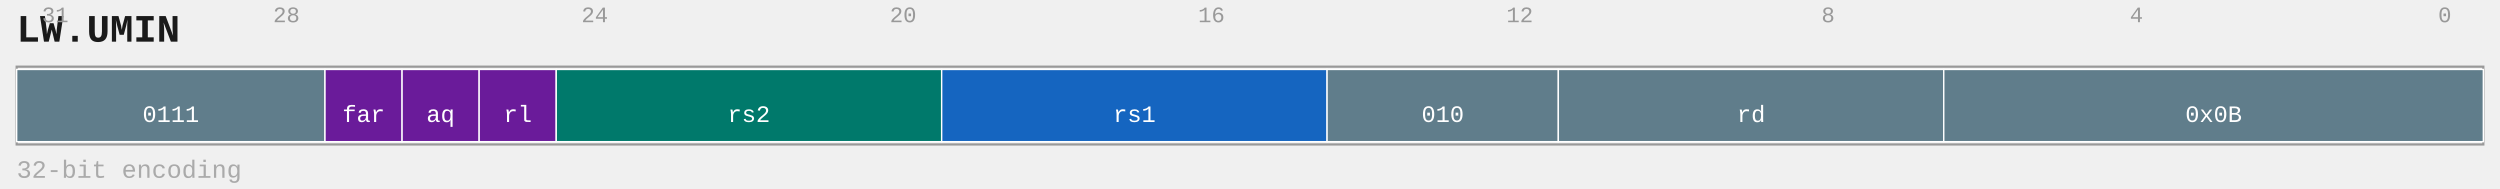
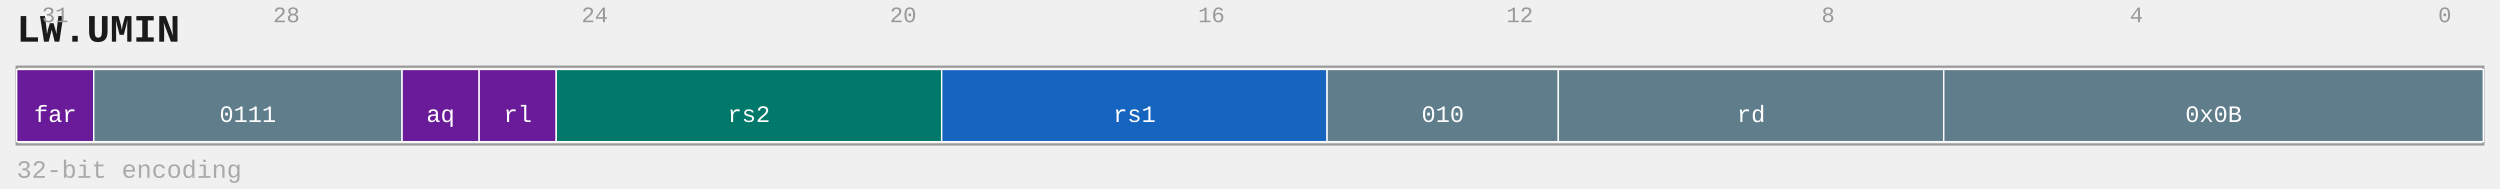
<svg xmlns="http://www.w3.org/2000/svg" viewBox="0 0 900 68" width="900" height="68">
  <defs>
    <style>
      text { font-family: 'Courier New', monospace; }
    </style>
  </defs>
  <text x="6" y="15" font-family="Helvetica Neue,Arial,sans-serif" font-weight="bold" font-size="14" fill="#1a1a1a">LW.UMIN</text>
  <text x="19.88" y="8" text-anchor="middle" font-size="8" fill="#999999">31</text>
  <text x="103.12" y="8" text-anchor="middle" font-size="8" fill="#999999">28</text>
  <text x="214.12" y="8" text-anchor="middle" font-size="8" fill="#999999">24</text>
  <text x="325.12" y="8" text-anchor="middle" font-size="8" fill="#999999">20</text>
  <text x="436.12" y="8" text-anchor="middle" font-size="8" fill="#999999">16</text>
  <text x="547.12" y="8" text-anchor="middle" font-size="8" fill="#999999">12</text>
  <text x="658.12" y="8" text-anchor="middle" font-size="8" fill="#999999">8</text>
  <text x="769.12" y="8" text-anchor="middle" font-size="8" fill="#999999">4</text>
  <text x="880.12" y="8" text-anchor="middle" font-size="8" fill="#999999">0</text>
  <rect x="6" y="24" width="888.00" height="28" fill="none" stroke="#999999" stroke-width="0.8" />
-   <rect x="6.000" y="25" width="111.000" height="26" fill="#607D8B" stroke="white" stroke-width="0.5" />
-   <text x="61.5" y="41.5" text-anchor="middle" dominant-baseline="middle" font-size="8.5" fill="white" pointer-events="none">0111</text>
-   <rect x="117.000" y="25" width="27.750" height="26" fill="#6A1B9A" stroke="white" stroke-width="0.5" />
-   <text x="130.9" y="41.5" text-anchor="middle" dominant-baseline="middle" font-size="8.5" fill="white" pointer-events="none">far</text>
+   <rect x="6.000" y="25" width="27.750" height="26" fill="#6A1B9A" stroke="white" stroke-width="0.5" />
+   <text x="19.9" y="41.5" text-anchor="middle" dominant-baseline="middle" font-size="8.5" fill="white" pointer-events="none">far</text>
+   <rect x="33.750" y="25" width="111.000" height="26" fill="#607D8B" stroke="white" stroke-width="0.5" />
+   <text x="89.2" y="41.5" text-anchor="middle" dominant-baseline="middle" font-size="8.5" fill="white" pointer-events="none">0111</text>
  <rect x="144.750" y="25" width="27.750" height="26" fill="#6A1B9A" stroke="white" stroke-width="0.5" />
  <text x="158.6" y="41.5" text-anchor="middle" dominant-baseline="middle" font-size="8.5" fill="white" pointer-events="none">aq</text>
  <rect x="172.500" y="25" width="27.750" height="26" fill="#6A1B9A" stroke="white" stroke-width="0.5" />
  <text x="186.4" y="41.5" text-anchor="middle" dominant-baseline="middle" font-size="8.5" fill="white" pointer-events="none">rl</text>
  <rect x="200.250" y="25" width="138.750" height="26" fill="#00796B" stroke="white" stroke-width="0.5" />
  <text x="269.6" y="41.5" text-anchor="middle" dominant-baseline="middle" font-size="8.5" fill="white" pointer-events="none">rs2</text>
  <rect x="339.000" y="25" width="138.750" height="26" fill="#1565C0" stroke="white" stroke-width="0.5" />
  <text x="408.4" y="41.5" text-anchor="middle" dominant-baseline="middle" font-size="8.5" fill="white" pointer-events="none">rs1</text>
  <rect x="477.750" y="25" width="83.250" height="26" fill="#607D8B" stroke="white" stroke-width="0.5" />
  <text x="519.4" y="41.5" text-anchor="middle" dominant-baseline="middle" font-size="8.5" fill="white" pointer-events="none">010</text>
  <rect x="561.000" y="25" width="138.750" height="26" fill="#607D8B" stroke="white" stroke-width="0.5" />
  <text x="630.4" y="41.5" text-anchor="middle" dominant-baseline="middle" font-size="8.5" fill="white" pointer-events="none">rd</text>
  <rect x="699.750" y="25" width="194.250" height="26" fill="#607D8B" stroke="white" stroke-width="0.5" />
  <text x="796.9" y="41.5" text-anchor="middle" dominant-baseline="middle" font-size="8.5" fill="white" pointer-events="none">0x0B</text>
  <text x="6" y="64" font-size="9" fill="#aaaaaa" font-family="Helvetica Neue,Arial,sans-serif">32-bit encoding</text>
</svg>
